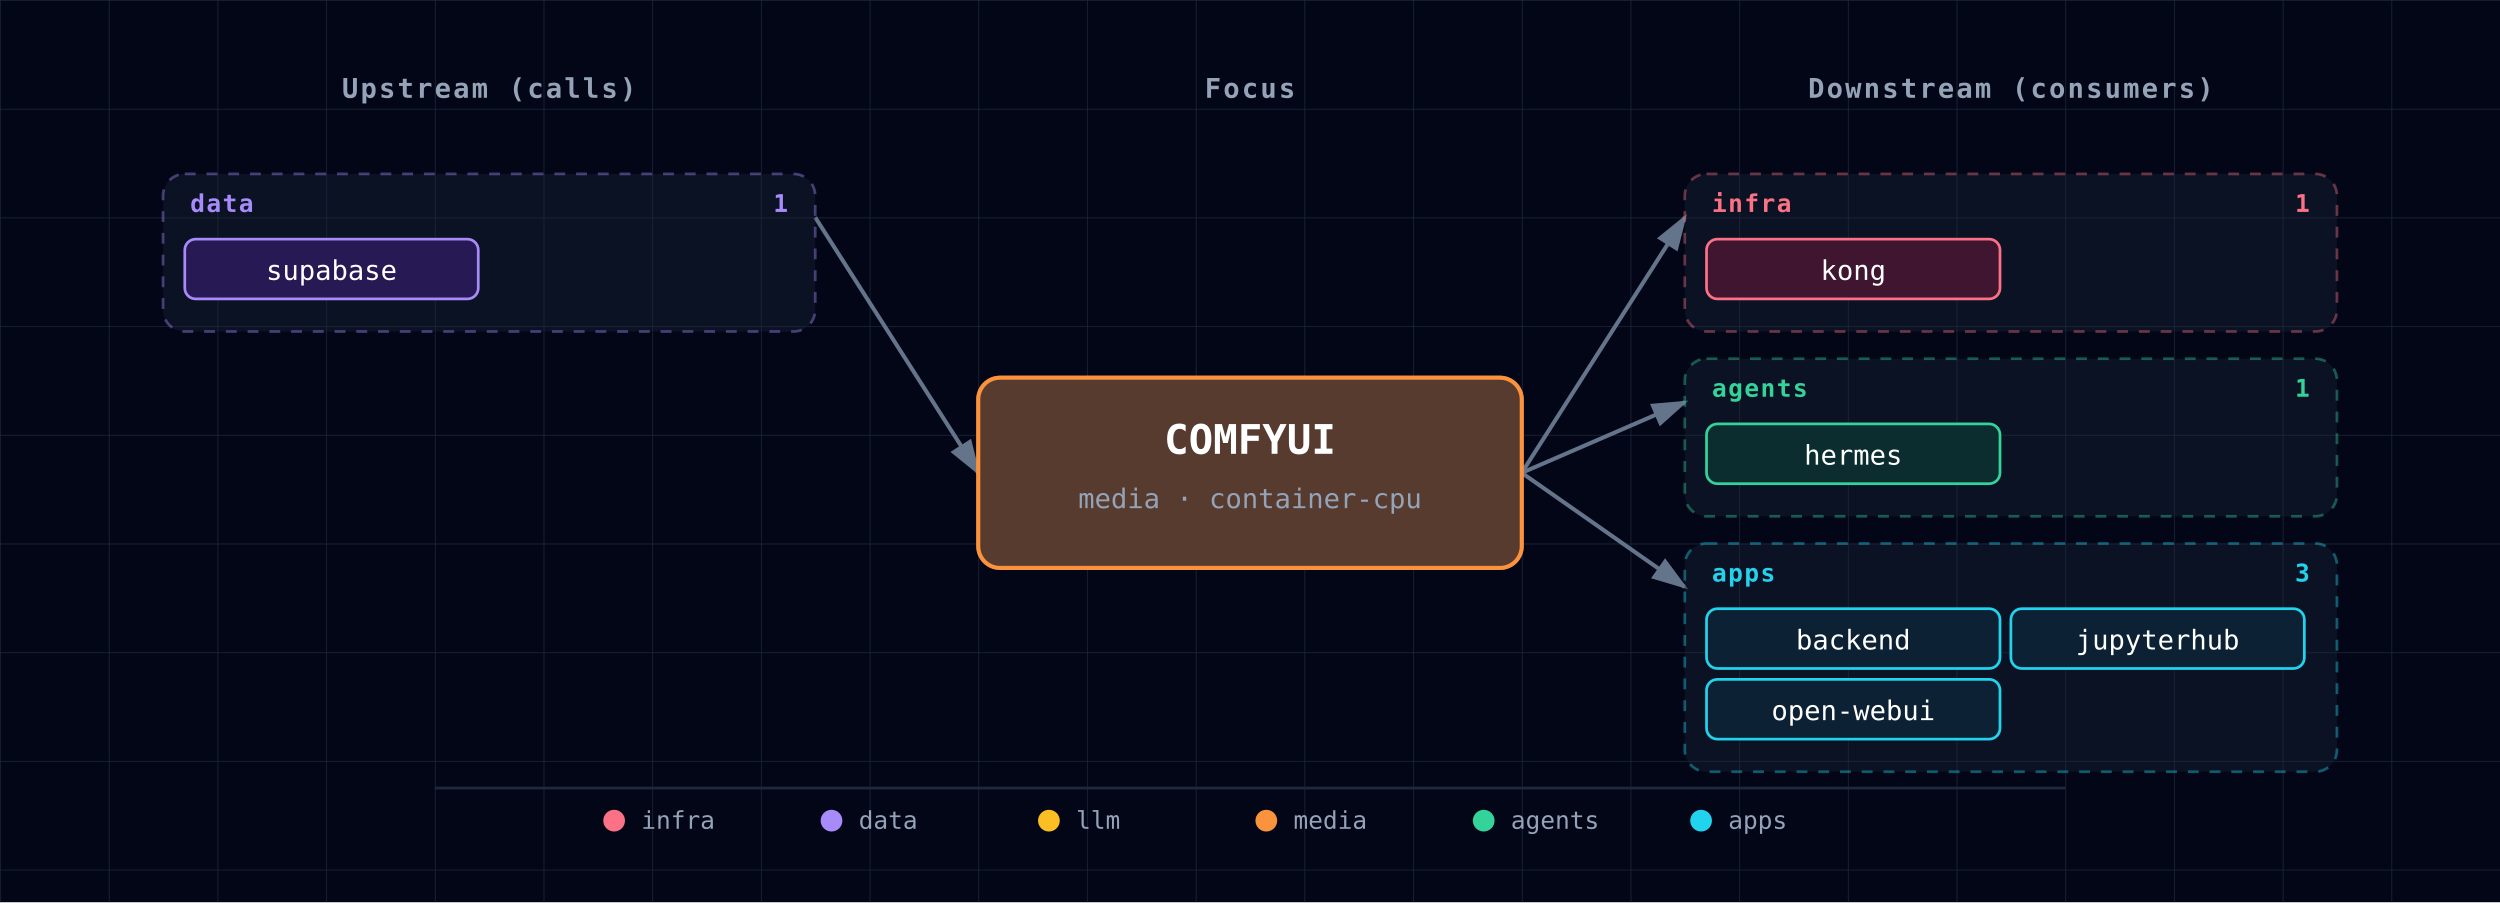
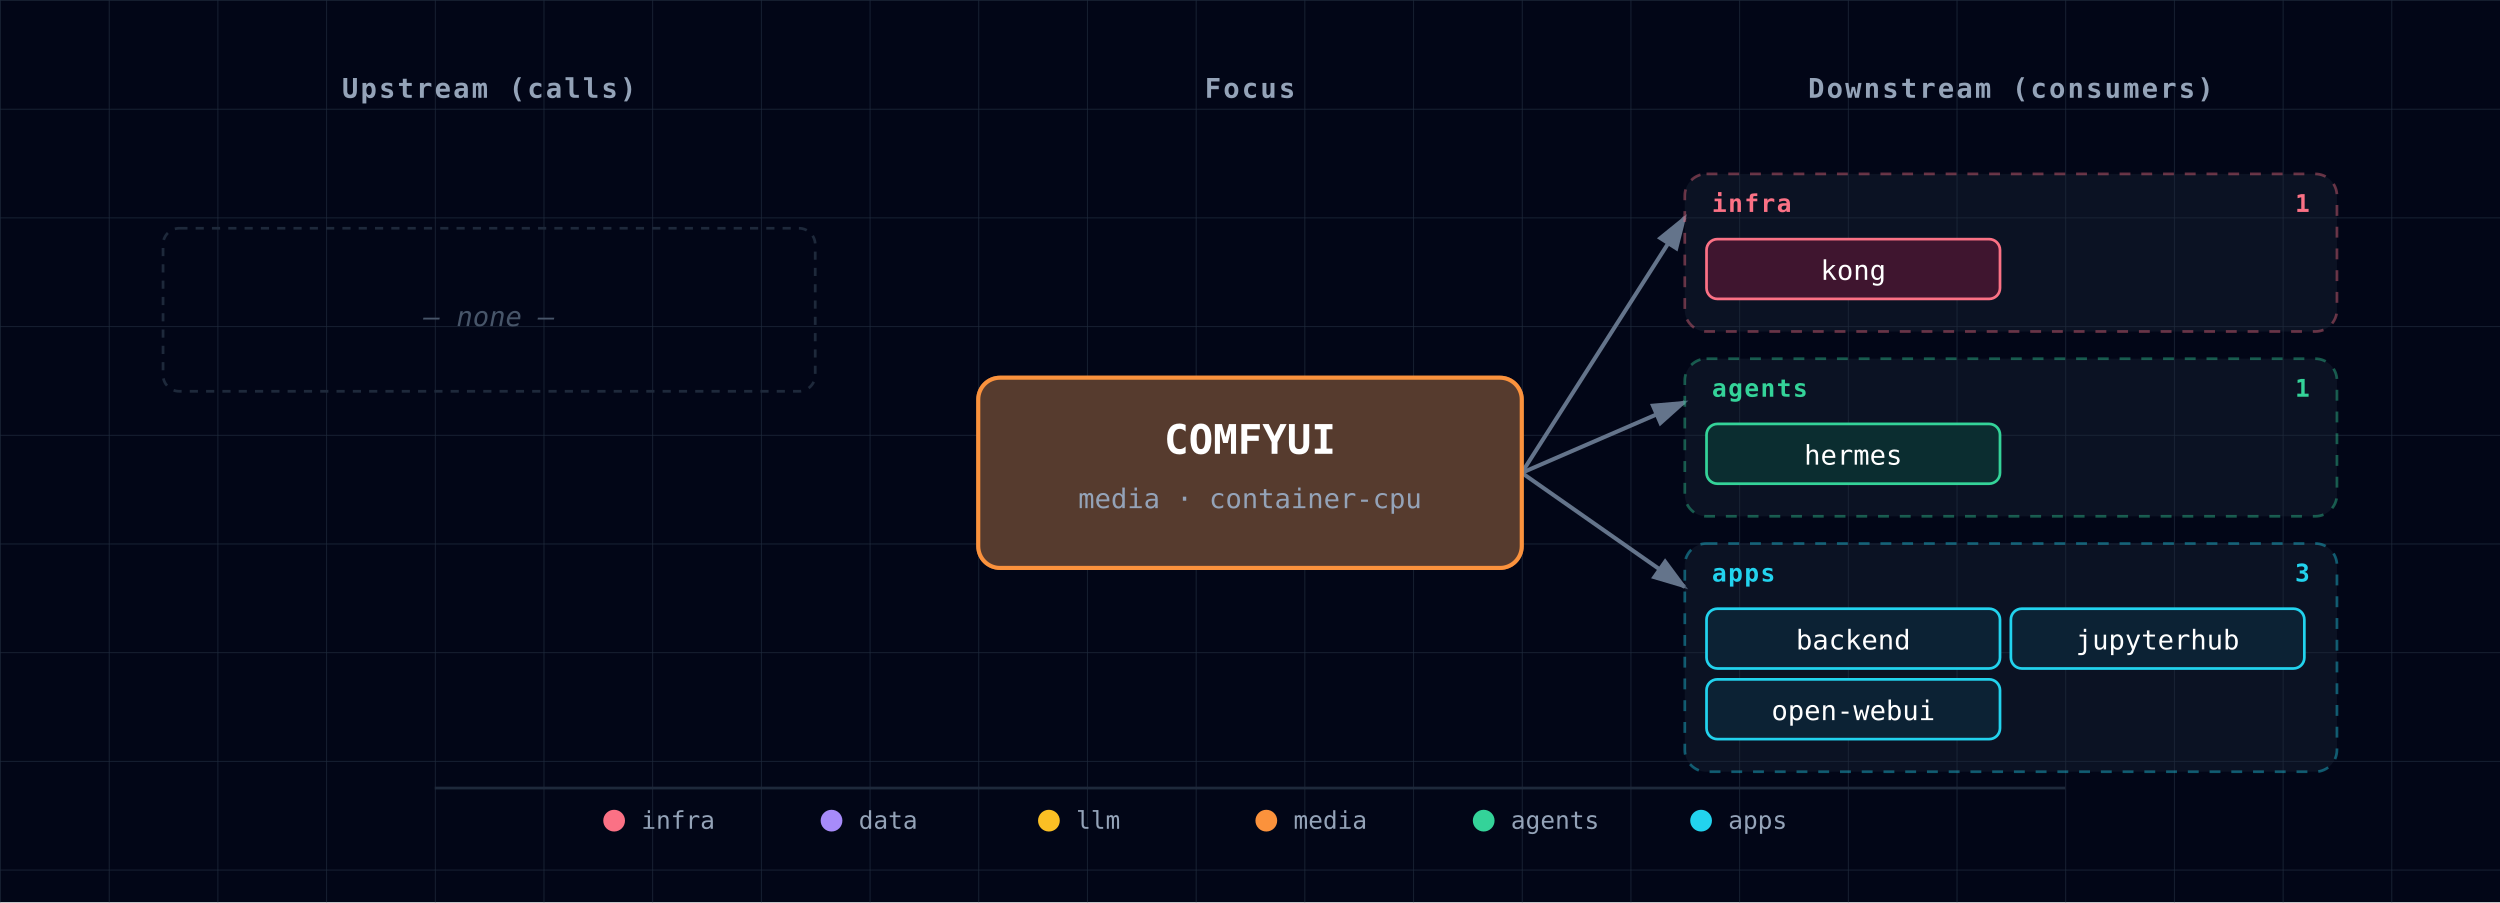
<svg xmlns="http://www.w3.org/2000/svg" viewBox="0 0 920 332" font-family="'JetBrains Mono', 'Fira Code', Menlo, Consolas, monospace">
  <defs>
    <pattern id="grid" width="40" height="40" patternUnits="userSpaceOnUse">
      <path d="M 40 0 L 0 0 0 40" fill="none" stroke="#1e293b" stroke-width="0.5" />
    </pattern>
    <marker id="arrowhead" markerWidth="9" markerHeight="6" refX="8" refY="3" orient="auto">
      <polygon points="0 0, 9 3, 0 6" fill="#64748b" />
    </marker>
    <filter id="focus-glow" x="-50%" y="-50%" width="200%" height="200%">
      <feGaussianBlur in="SourceAlpha" stdDeviation="6" />
      <feFlood flood-color="#fb923c" flood-opacity="0.6" />
      <feComposite in2="SourceAlpha" operator="in" />
      <feMerge>
        <feMergeNode />
        <feMergeNode in="SourceGraphic" />
      </feMerge>
    </filter>
  </defs>
  <rect width="920" height="332" fill="#020617" />
  <rect width="920" height="332" fill="url(#grid)" />
  <text x="180" y="36" fill="#94a3b8" font-size="10" font-weight="600" text-anchor="middle" letter-spacing="0.08em">Upstream (calls)</text>
  <text x="460" y="36" fill="#94a3b8" font-size="10" font-weight="600" text-anchor="middle" letter-spacing="0.08em">Focus</text>
  <text x="740" y="36" fill="#94a3b8" font-size="10" font-weight="600" text-anchor="middle" letter-spacing="0.08em">Downstream (consumers)</text>
-   <line x1="300" y1="80" x2="360" y2="174" stroke="#64748b" stroke-width="1.5" marker-end="url(#arrowhead)" />
  <line x1="560" y1="174" x2="620" y2="80" stroke="#64748b" stroke-width="1.5" marker-end="url(#arrowhead)" />
  <line x1="560" y1="174" x2="620" y2="148" stroke="#64748b" stroke-width="1.5" marker-end="url(#arrowhead)" />
  <line x1="560" y1="174" x2="620" y2="216" stroke="#64748b" stroke-width="1.5" marker-end="url(#arrowhead)" />
  <g>
-     <g class="cluster">
-       <rect x="60" y="64" width="240" height="58" rx="8" fill="rgba(30,41,59,0.35)" stroke="#a78bfa" stroke-width="1" stroke-dasharray="4,4" stroke-opacity="0.4" />
-       <text x="70" y="78" fill="#a78bfa" font-size="9" font-weight="700" text-anchor="start" style="letter-spacing:0.06em;text-transform:uppercase;">data</text>
-       <text x="290" y="78" fill="#a78bfa" font-size="9" font-weight="600" text-anchor="end">1</text>
-     </g>
-     <g>
-       <rect x="68" y="88" width="108" height="22" rx="4" fill="#0f172a" />
-       <rect x="68" y="88" width="108" height="22" rx="4" fill="rgba(76, 29, 149, 0.4)" stroke="#a78bfa" stroke-width="1" />
-       <text x="122" y="103" fill="white" font-size="10" text-anchor="middle">supabase</text>
-     </g>
+     <rect x="60" y="84" width="240" height="60" rx="6" fill="none" stroke="#1e293b" stroke-width="1" stroke-dasharray="3,3" />
+     <text x="180" y="120" fill="#475569" font-size="10" font-style="italic" text-anchor="middle">— none —</text>
  </g>
  <g>
    <g class="cluster">
      <rect x="620" y="64" width="240" height="58" rx="8" fill="rgba(30,41,59,0.35)" stroke="#fb7185" stroke-width="1" stroke-dasharray="4,4" stroke-opacity="0.4" />
      <text x="630" y="78" fill="#fb7185" font-size="9" font-weight="700" text-anchor="start" style="letter-spacing:0.06em;text-transform:uppercase;">infra</text>
      <text x="850" y="78" fill="#fb7185" font-size="9" font-weight="600" text-anchor="end">1</text>
    </g>
    <g>
      <rect x="628" y="88" width="108" height="22" rx="4" fill="#0f172a" />
      <rect x="628" y="88" width="108" height="22" rx="4" fill="rgba(136, 19, 55, 0.4)" stroke="#fb7185" stroke-width="1" />
      <text x="682" y="103" fill="white" font-size="10" text-anchor="middle">kong</text>
    </g>
    <g class="cluster">
      <rect x="620" y="132" width="240" height="58" rx="8" fill="rgba(30,41,59,0.35)" stroke="#34d399" stroke-width="1" stroke-dasharray="4,4" stroke-opacity="0.4" />
      <text x="630" y="146" fill="#34d399" font-size="9" font-weight="700" text-anchor="start" style="letter-spacing:0.06em;text-transform:uppercase;">agents</text>
      <text x="850" y="146" fill="#34d399" font-size="9" font-weight="600" text-anchor="end">1</text>
    </g>
    <g>
      <rect x="628" y="156" width="108" height="22" rx="4" fill="#0f172a" />
      <rect x="628" y="156" width="108" height="22" rx="4" fill="rgba(6, 78, 59, 0.4)" stroke="#34d399" stroke-width="1" />
      <text x="682" y="171" fill="white" font-size="10" text-anchor="middle">hermes</text>
    </g>
    <g class="cluster">
      <rect x="620" y="200" width="240" height="84" rx="8" fill="rgba(30,41,59,0.35)" stroke="#22d3ee" stroke-width="1" stroke-dasharray="4,4" stroke-opacity="0.4" />
      <text x="630" y="214" fill="#22d3ee" font-size="9" font-weight="700" text-anchor="start" style="letter-spacing:0.06em;text-transform:uppercase;">apps</text>
      <text x="850" y="214" fill="#22d3ee" font-size="9" font-weight="600" text-anchor="end">3</text>
    </g>
    <g>
      <rect x="628" y="224" width="108" height="22" rx="4" fill="#0f172a" />
      <rect x="628" y="224" width="108" height="22" rx="4" fill="rgba(8, 51, 68, 0.4)" stroke="#22d3ee" stroke-width="1" />
      <text x="682" y="239" fill="white" font-size="10" text-anchor="middle">backend</text>
    </g>
    <g>
      <rect x="740" y="224" width="108" height="22" rx="4" fill="#0f172a" />
      <rect x="740" y="224" width="108" height="22" rx="4" fill="rgba(8, 51, 68, 0.4)" stroke="#22d3ee" stroke-width="1" />
      <text x="794" y="239" fill="white" font-size="10" text-anchor="middle">jupyterhub</text>
    </g>
    <g>
      <rect x="628" y="250" width="108" height="22" rx="4" fill="#0f172a" />
      <rect x="628" y="250" width="108" height="22" rx="4" fill="rgba(8, 51, 68, 0.4)" stroke="#22d3ee" stroke-width="1" />
      <text x="682" y="265" fill="white" font-size="10" text-anchor="middle">open-webui</text>
    </g>
  </g>
  <g class="focus" filter="url(#focus-glow)">
    <rect x="360" y="139" width="200" height="70" rx="8" fill="#0f172a" />
    <rect x="360" y="139" width="200" height="70" rx="8" fill="rgba(251, 146, 60, 0.3)" stroke="#fb923c" stroke-width="1.5" />
    <text x="460" y="167" fill="white" font-size="15" font-weight="700" text-anchor="middle">COMFYUI</text>
    <text x="460" y="187" fill="#94a3b8" font-size="10" text-anchor="middle">media · container-cpu</text>
  </g>
  <g class="legend">
    <line x1="160" y1="290" x2="760" y2="290" stroke="#1e293b" stroke-width="1" />
    <circle cx="226" cy="302" r="4" fill="#fb7185" />
    <text x="236" y="305" fill="#94a3b8" font-size="9" font-weight="400" text-anchor="start">infra</text>
    <circle cx="306" cy="302" r="4" fill="#a78bfa" />
    <text x="316" y="305" fill="#94a3b8" font-size="9" font-weight="400" text-anchor="start">data</text>
    <circle cx="386" cy="302" r="4" fill="#fbbf24" />
    <text x="396" y="305" fill="#94a3b8" font-size="9" font-weight="400" text-anchor="start">llm</text>
    <circle cx="466" cy="302" r="4" fill="#fb923c" />
    <text x="476" y="305" fill="#94a3b8" font-size="9" font-weight="400" text-anchor="start">media</text>
    <circle cx="546" cy="302" r="4" fill="#34d399" />
    <text x="556" y="305" fill="#94a3b8" font-size="9" font-weight="400" text-anchor="start">agents</text>
    <circle cx="626" cy="302" r="4" fill="#22d3ee" />
    <text x="636" y="305" fill="#94a3b8" font-size="9" font-weight="400" text-anchor="start">apps</text>
  </g>
</svg>
